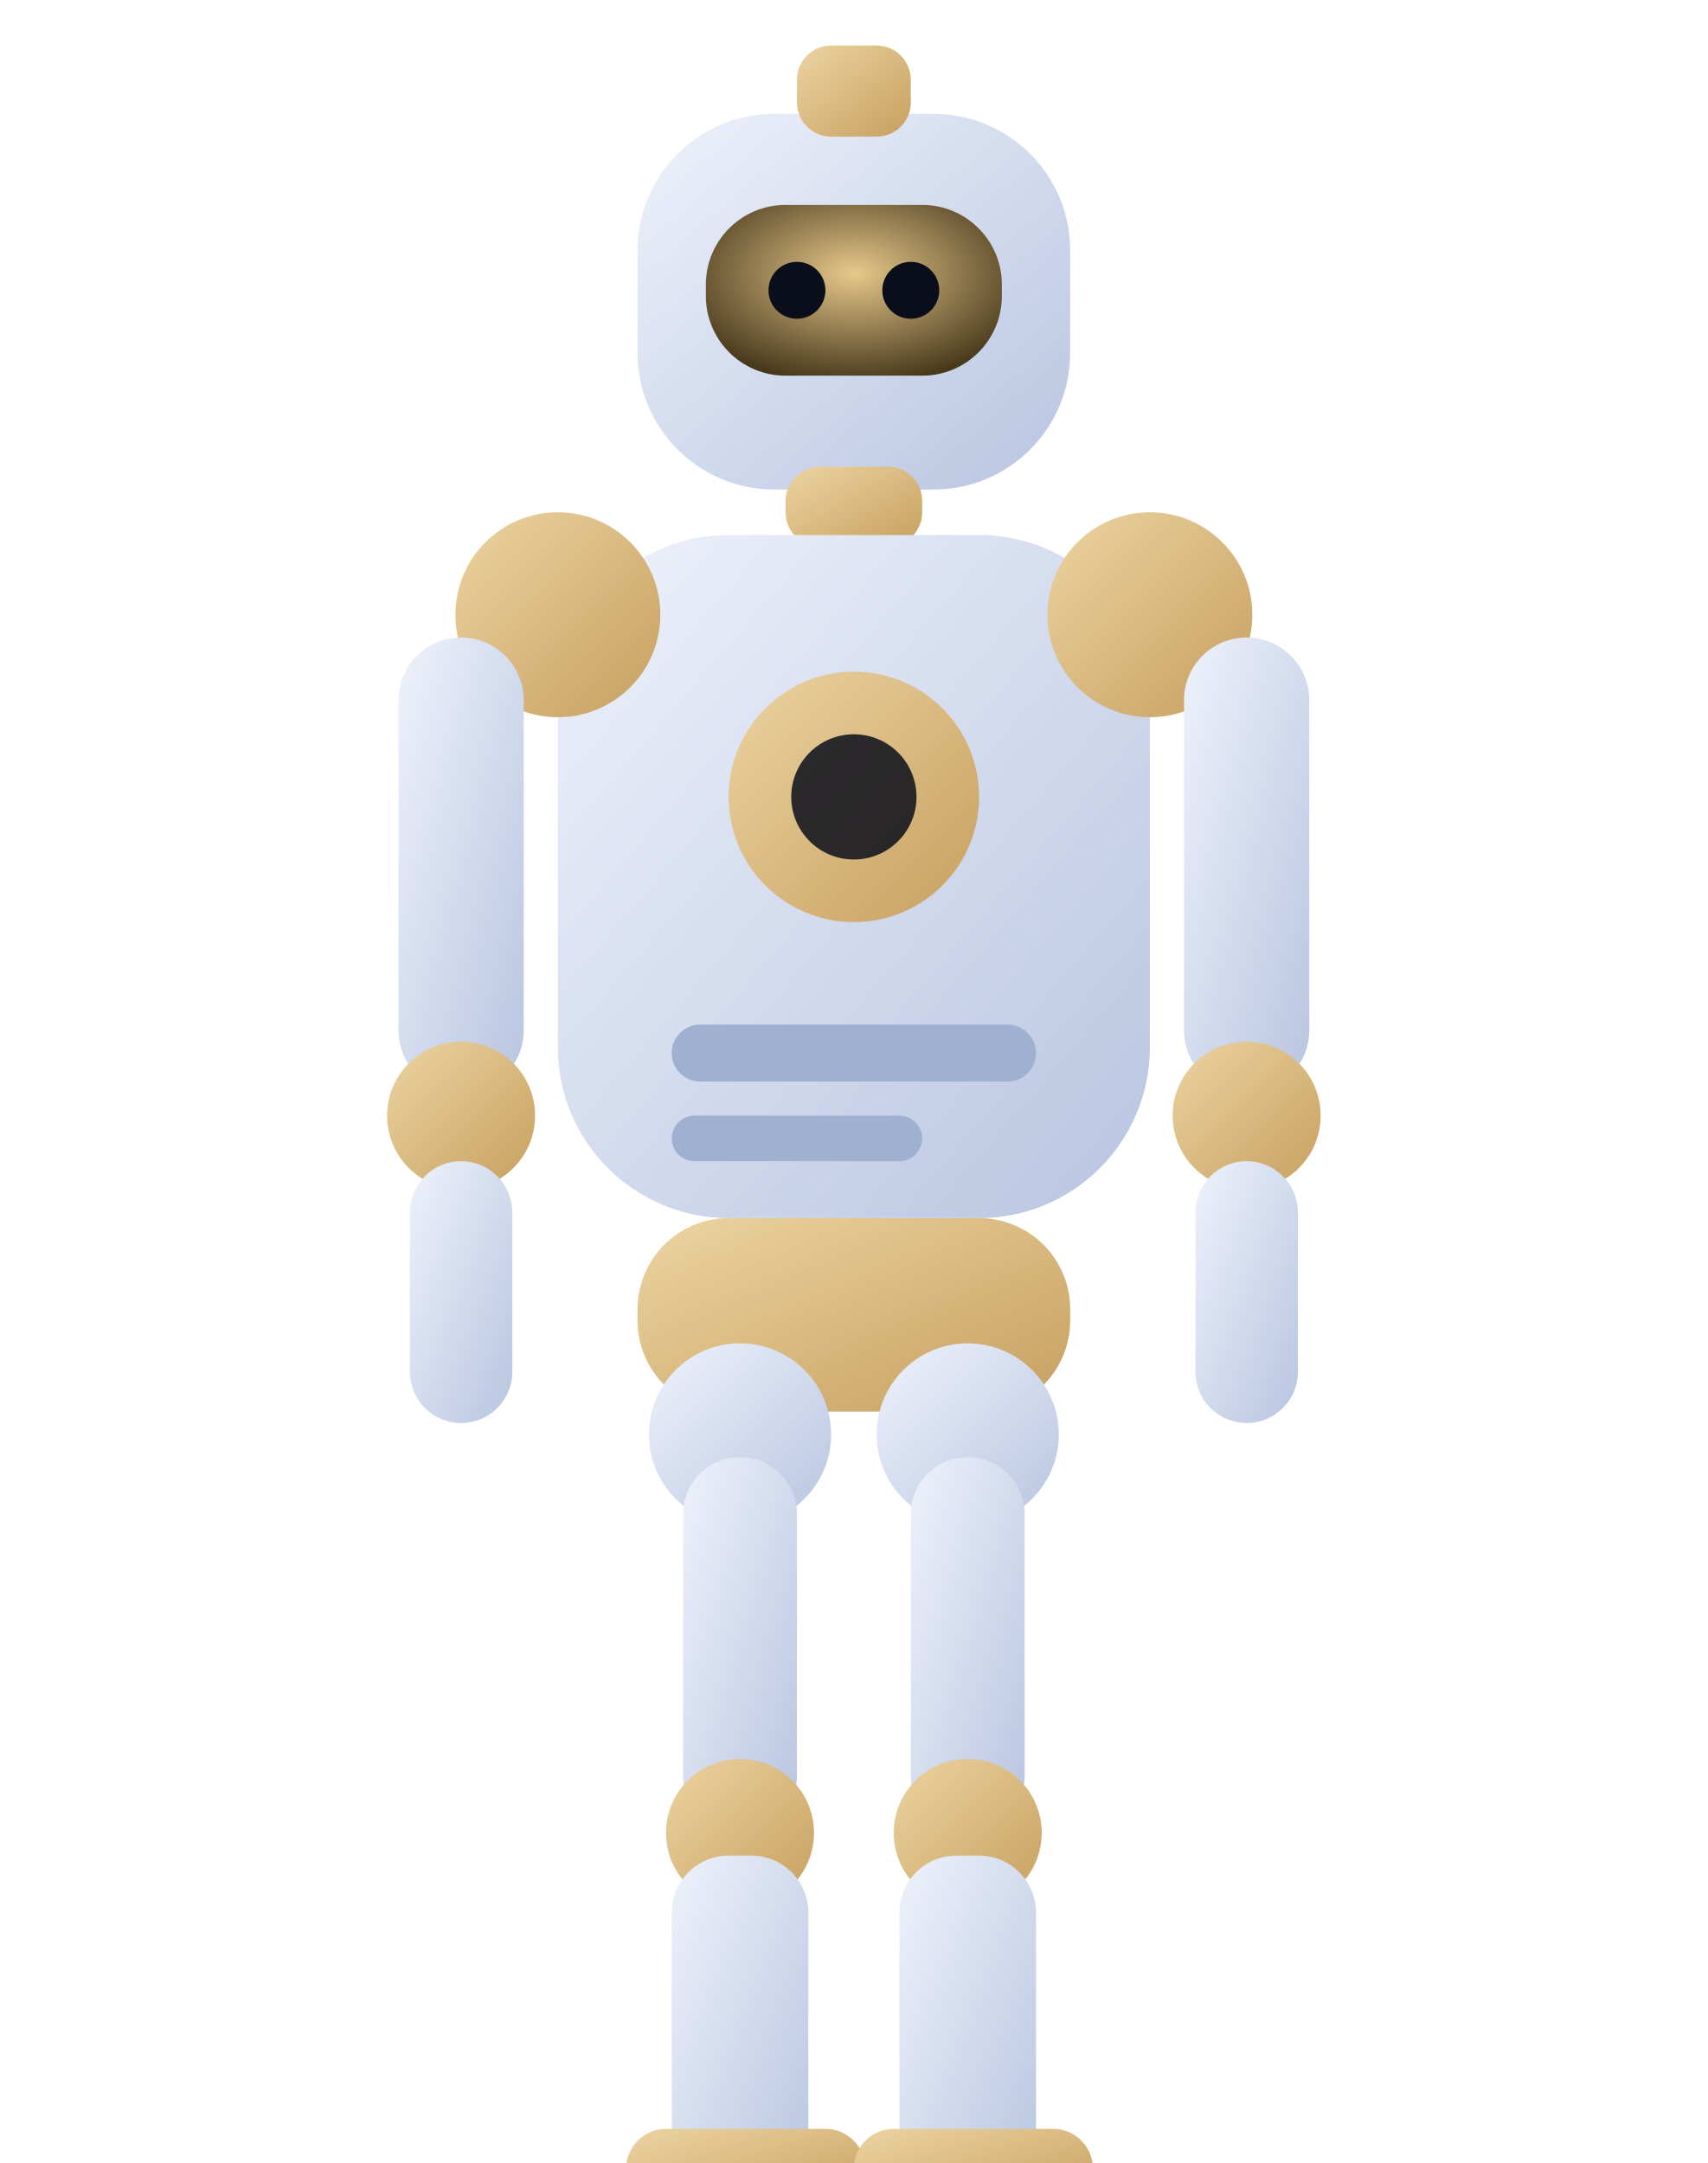
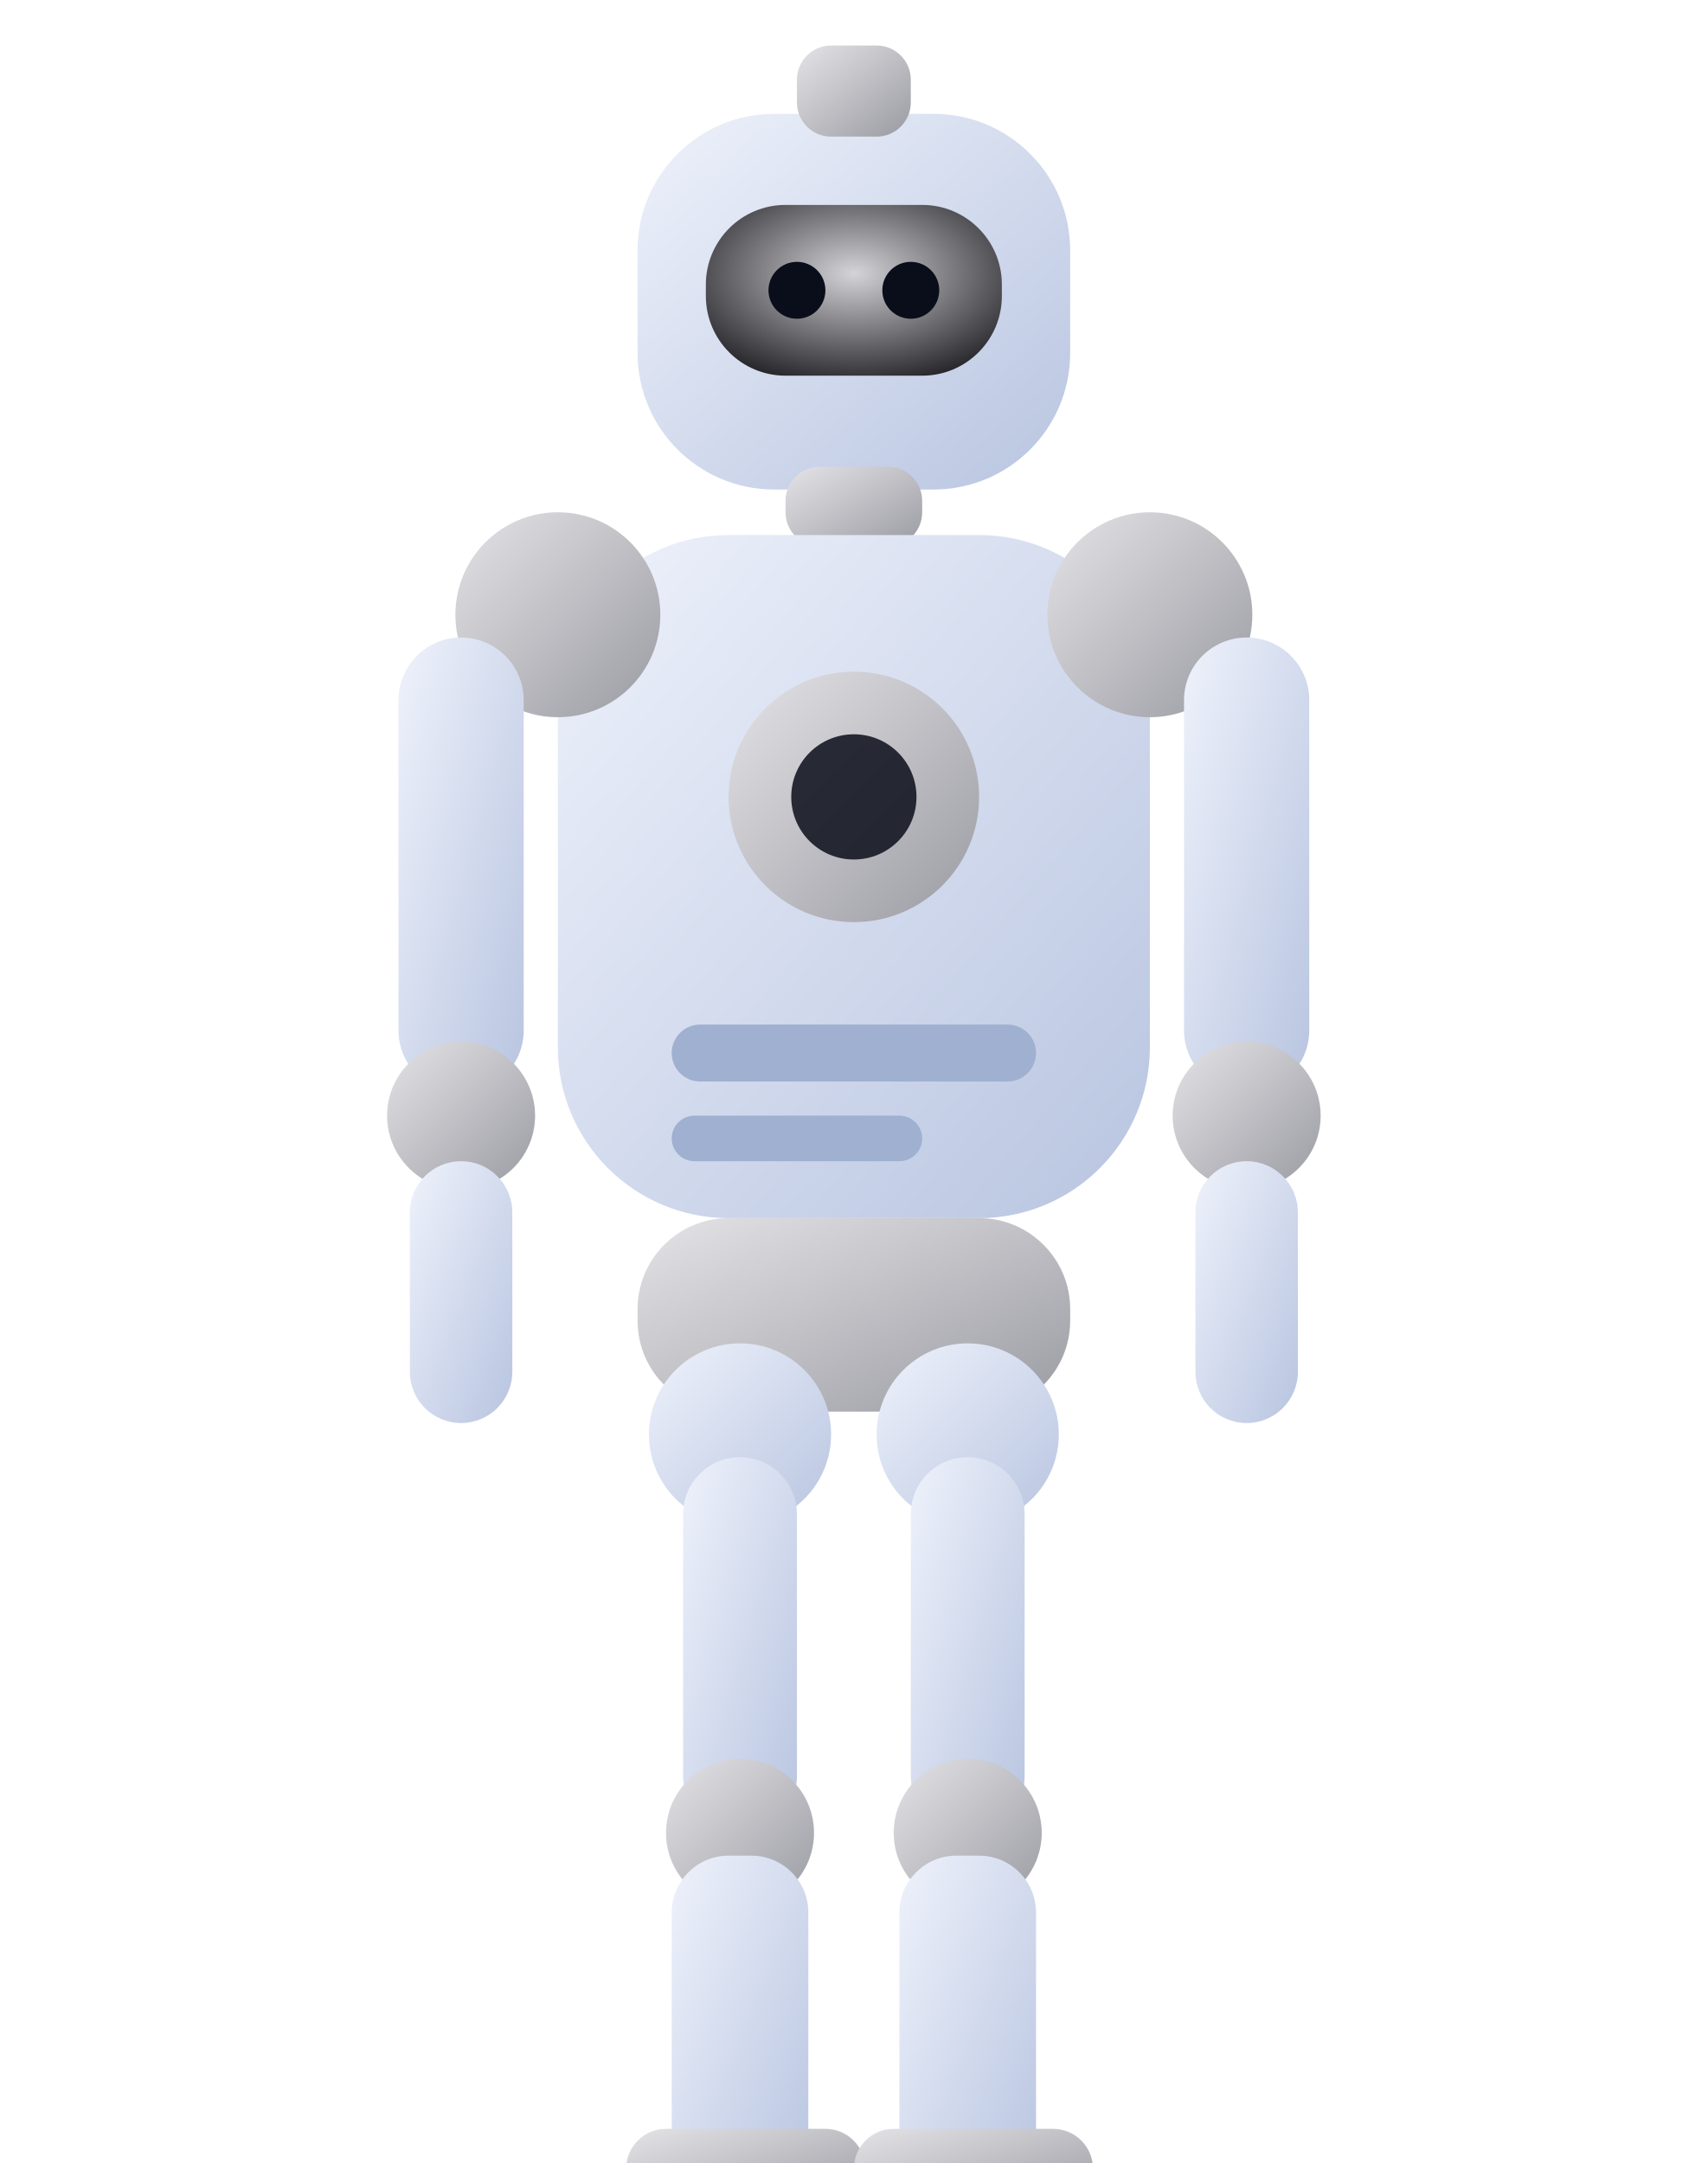
<svg xmlns="http://www.w3.org/2000/svg" viewBox="0 0 300 380" fill="none" role="img" aria-label="Humanoider Roboter Unitree G1">
  <defs>
    <linearGradient id="body" x1="0" y1="0" x2="1" y2="1">
      <stop offset="0" stop-color="#eef2fb" />
      <stop offset="1" stop-color="#b8c4e0" />
    </linearGradient>
    <linearGradient id="joint" x1="0" y1="0" x2="1" y2="1">
-       <stop offset="0" stop-color="#ecd4a2" />
-       <stop offset="1" stop-color="#c69f5f" />
+       <stop offset="0" stop-color="#e4e4e7" />
+       <stop offset="1" stop-color="#9a9aa2" />
    </linearGradient>
    <radialGradient id="visor" cx="0.5" cy="0.4" r="0.7">
-       <stop offset="0" stop-color="#e6c88a" />
-       <stop offset="1" stop-color="#3a2c12" />
+       <stop offset="0" stop-color="#d4d4d8" />
+       <stop offset="1" stop-color="#1c1c20" />
    </radialGradient>
  </defs>
  <rect x="112" y="20" width="76" height="66" rx="24" fill="url(#body)" />
  <rect x="124" y="36" width="52" height="30" rx="14" fill="url(#visor)" />
  <circle cx="140" cy="51" r="5" fill="#0a0e1a" />
  <circle cx="160" cy="51" r="5" fill="#0a0e1a" />
  <rect x="140" y="8" width="20" height="16" rx="6" fill="url(#joint)" />
  <rect x="138" y="82" width="24" height="14" rx="6" fill="url(#joint)" />
  <rect x="98" y="94" width="104" height="120" rx="30" fill="url(#body)" />
  <circle cx="150" cy="140" r="22" fill="url(#joint)" />
  <circle cx="150" cy="140" r="11" fill="#0a0e1a" opacity="0.85" />
  <rect x="118" y="180" width="64" height="10" rx="5" fill="#9fb0d0" />
  <rect x="118" y="196" width="44" height="8" rx="4" fill="#9fb0d0" />
  <circle cx="98" cy="108" r="18" fill="url(#joint)" />
  <circle cx="202" cy="108" r="18" fill="url(#joint)" />
  <rect x="70" y="112" width="22" height="80" rx="11" fill="url(#body)" />
  <rect x="208" y="112" width="22" height="80" rx="11" fill="url(#body)" />
  <circle cx="81" cy="196" r="13" fill="url(#joint)" />
  <circle cx="219" cy="196" r="13" fill="url(#joint)" />
  <rect x="72" y="204" width="18" height="46" rx="9" fill="url(#body)" />
  <rect x="210" y="204" width="18" height="46" rx="9" fill="url(#body)" />
  <rect x="112" y="214" width="76" height="34" rx="16" fill="url(#joint)" />
  <circle cx="130" cy="252" r="16" fill="url(#body)" />
  <circle cx="170" cy="252" r="16" fill="url(#body)" />
  <rect x="120" y="256" width="20" height="66" rx="10" fill="url(#body)" />
  <rect x="160" y="256" width="20" height="66" rx="10" fill="url(#body)" />
  <circle cx="130" cy="322" r="13" fill="url(#joint)" />
  <circle cx="170" cy="322" r="13" fill="url(#joint)" />
  <rect x="118" y="326" width="24" height="60" rx="10" fill="url(#body)" />
  <rect x="158" y="326" width="24" height="60" rx="10" fill="url(#body)" />
  <rect x="110" y="374" width="42" height="14" rx="7" fill="url(#joint)" />
  <rect x="150" y="374" width="42" height="14" rx="7" fill="url(#joint)" />
</svg>
